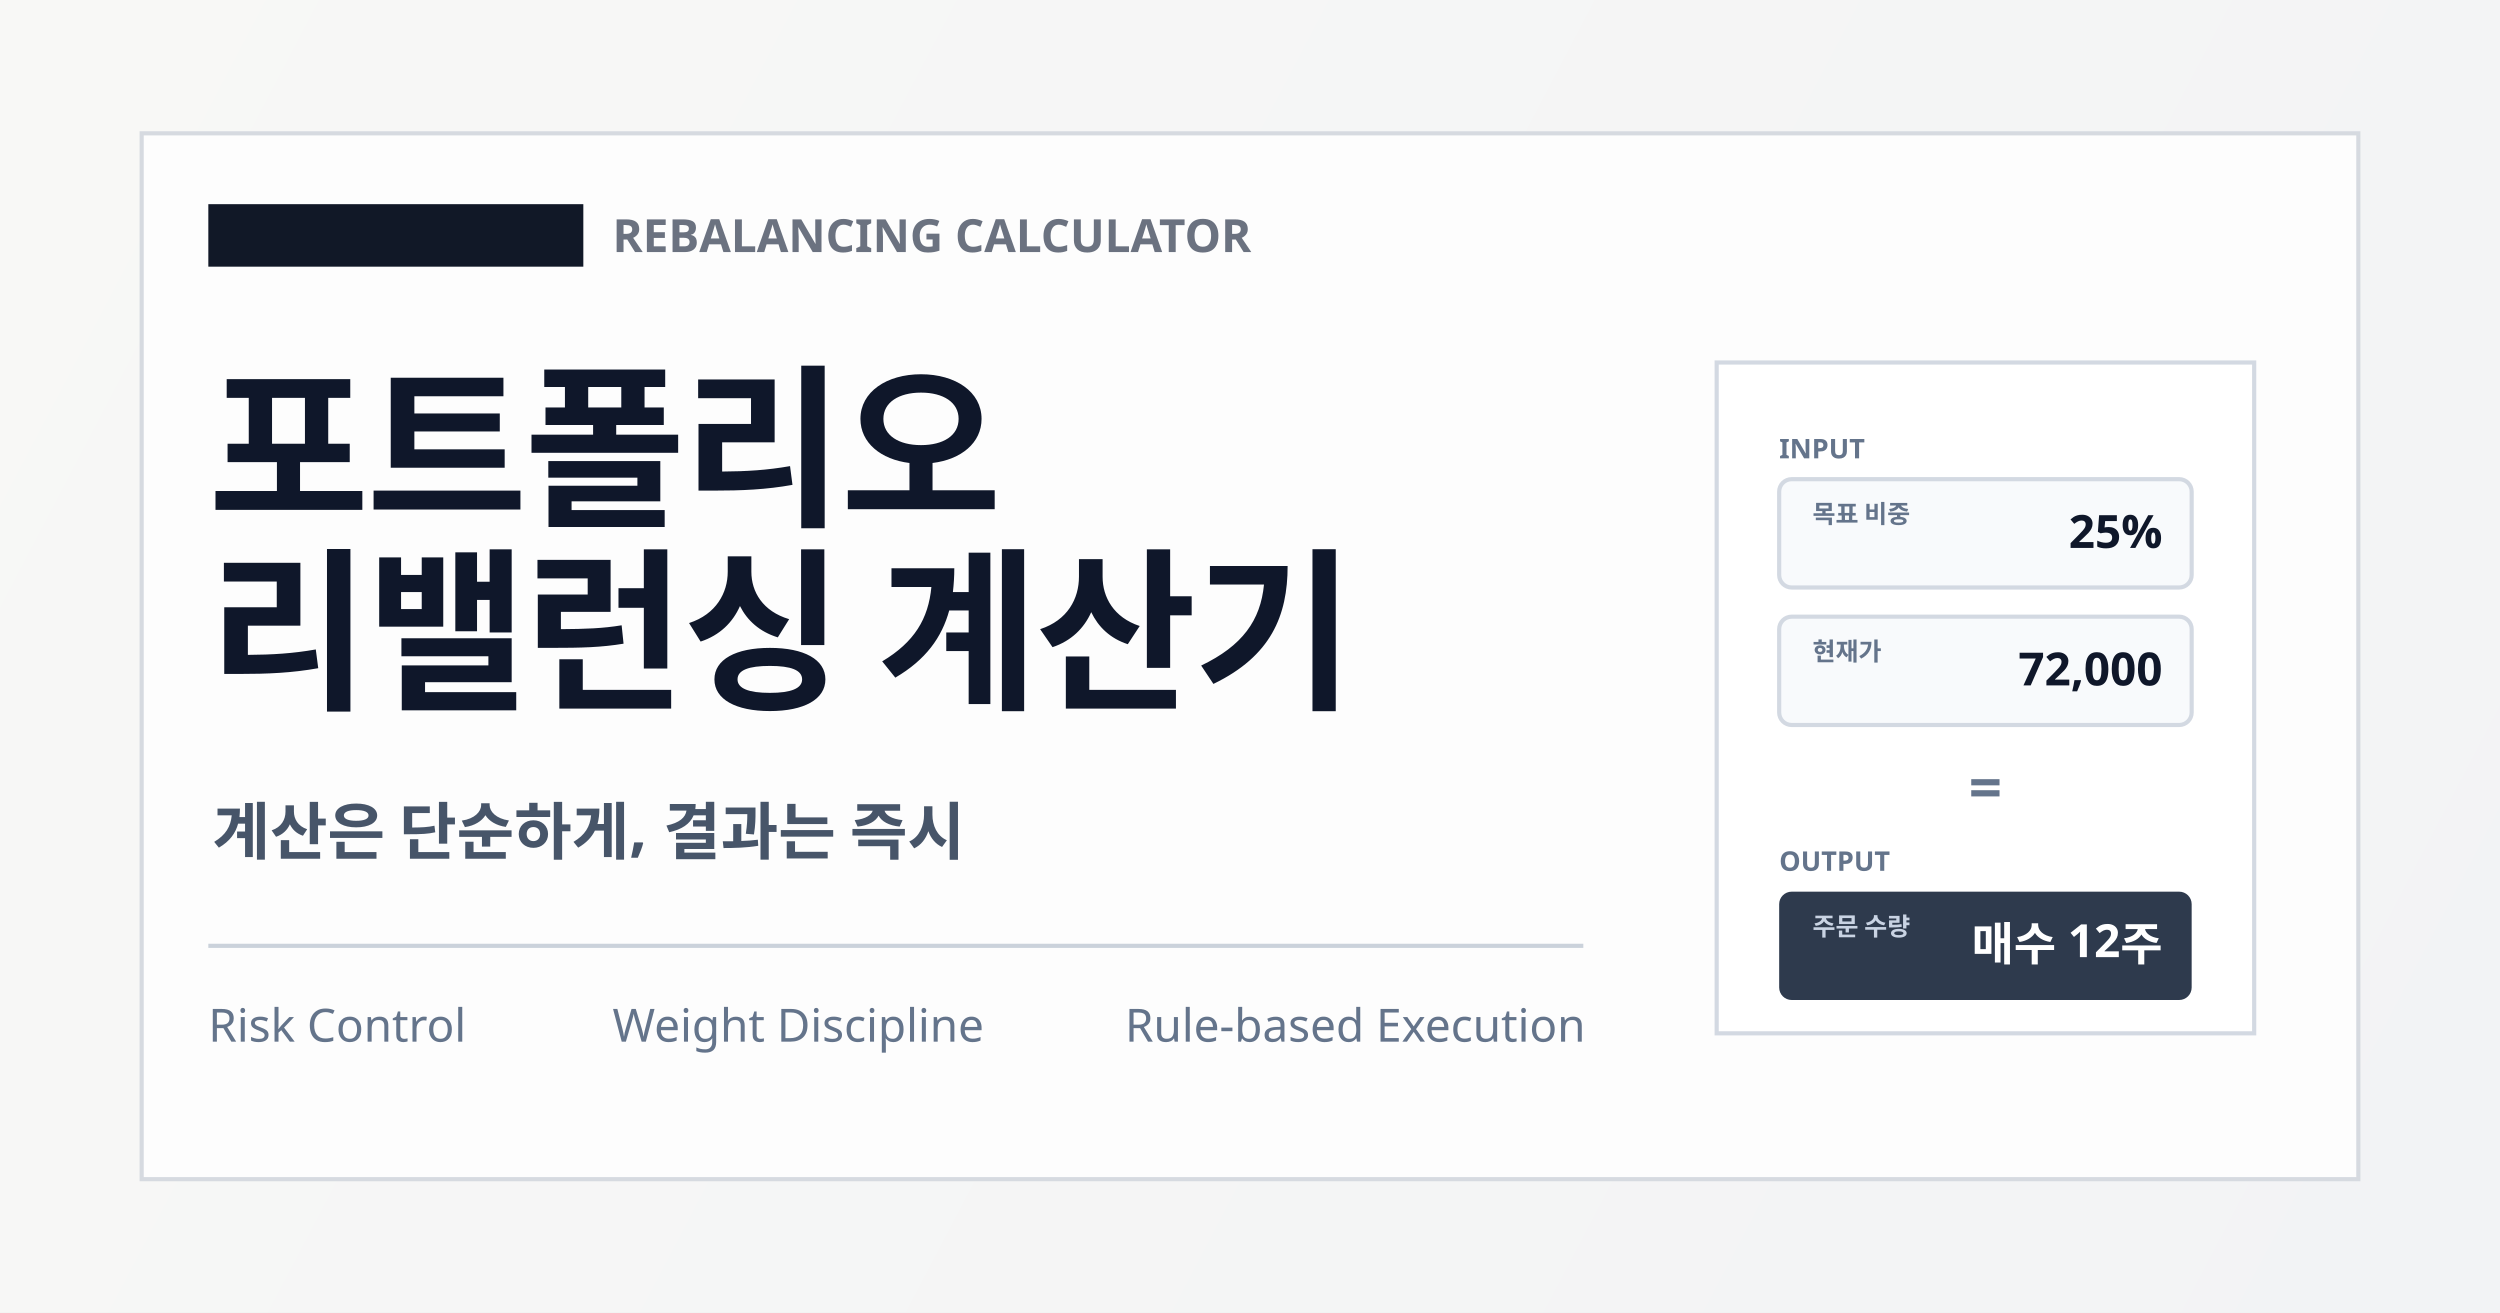
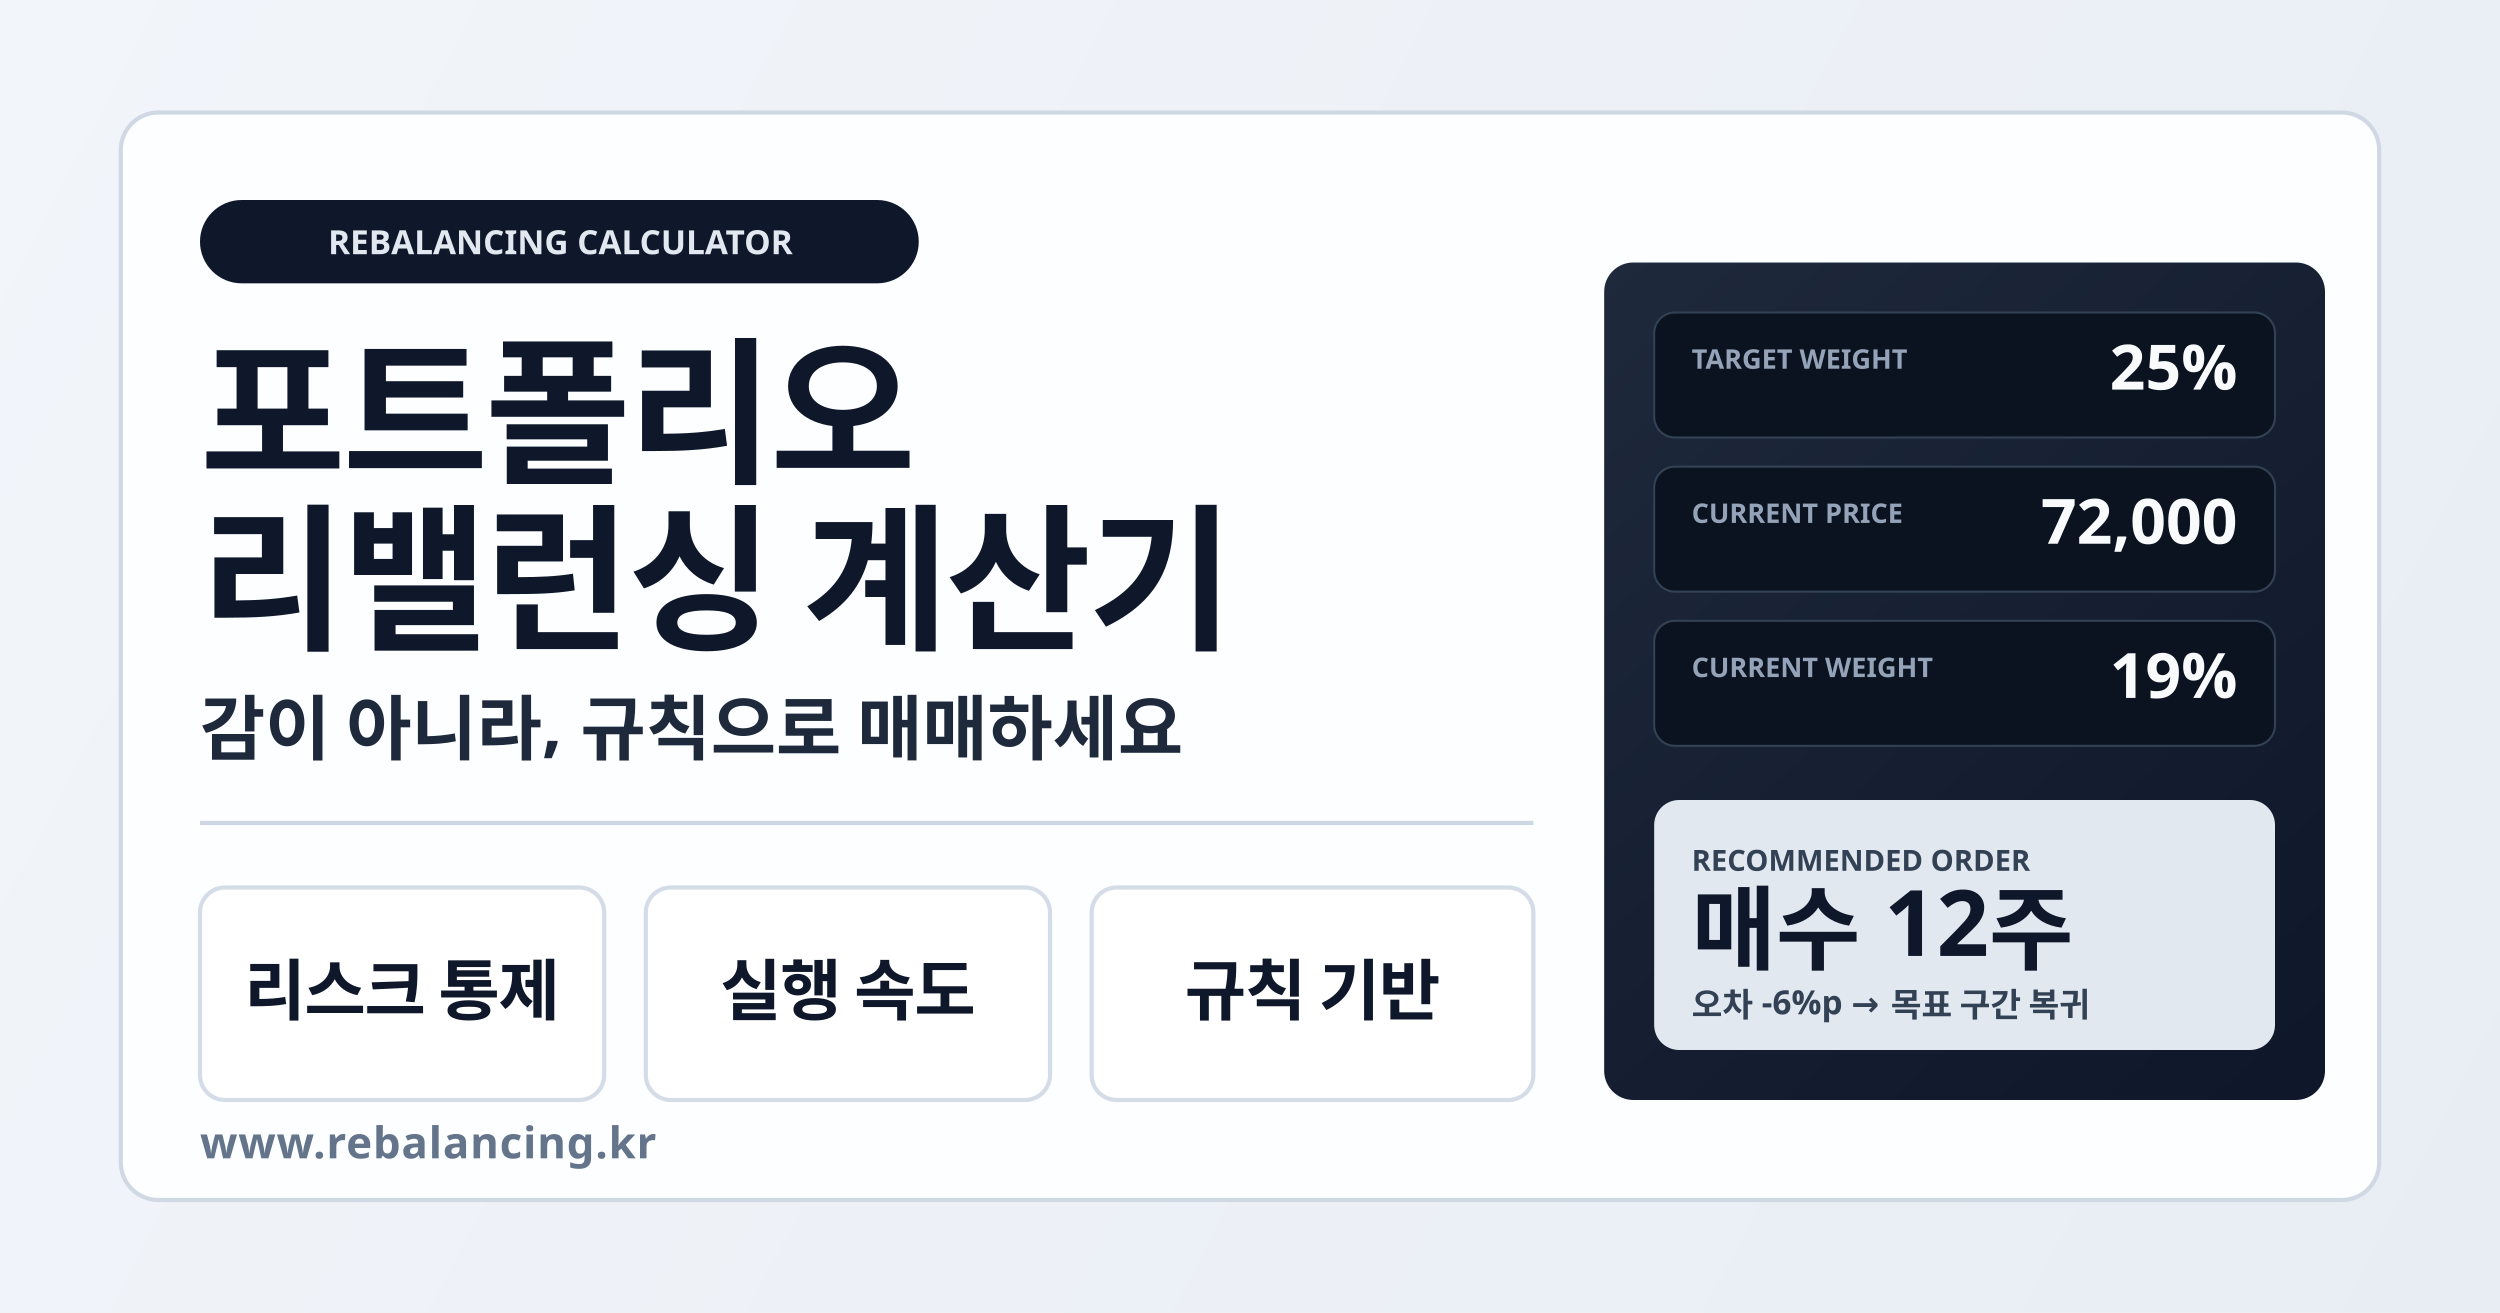
<svg xmlns="http://www.w3.org/2000/svg" width="1200" height="630" viewBox="0 0 1200 630" fill="none">
  <defs>
    <linearGradient id="bg" x1="0" y1="0" x2="1200" y2="630" gradientUnits="userSpaceOnUse">
-       <stop stop-color="#F8F8F6" />
-       <stop offset="1" stop-color="#F2F3F5" />
+       <stop stop-color="#F2F5FA" />
+       <stop offset="1" stop-color="#E8EDF4" />
+     </linearGradient>
+     <linearGradient id="panel" x1="0" y1="0" x2="340" y2="380" gradientUnits="userSpaceOnUse">
+       <stop stop-color="#1E293B" />
+       <stop offset="1" stop-color="#0F172A" />
    </linearGradient>
  </defs>
  <rect width="1200" height="630" fill="url(#bg)" />
-   <rect x="68" y="64" width="1064" height="502" fill="#FDFDFD" stroke="#D6DAE0" stroke-width="2" />
-   <rect x="100" y="98" width="180" height="30" fill="#111827" />
-   <text x="294" y="121" fill="#6B7280" font-size="22" font-weight="600" font-family="'Paperlogy', 'Noto Sans KR', sans-serif">
+   <rect x="58" y="54" width="1084" height="522" rx="18" fill="#FCFEFF" stroke="#D0D8E4" stroke-width="2" />
+   <rect x="96" y="96" width="345" height="40" rx="20" fill="#0F172A" />
+   <text x="269" y="122" text-anchor="middle" fill="#E2E8F0" font-size="16" font-weight="700" font-family="'Paperlogy', 'Noto Sans KR', sans-serif">
    REBALANCING CALCULATOR
  </text>
-   <text x="100" y="246" fill="#0F172A" font-size="84" font-weight="700" letter-spacing="-1.4" font-family="'Paperlogy', 'Noto Sans KR', sans-serif">
+   <text x="96" y="226" fill="#0F172A" font-size="76" font-weight="800" letter-spacing="-1.5" font-family="'Paperlogy', 'Noto Sans KR', sans-serif">
    포트폴리오
  </text>
-   <text x="100" y="334" fill="#0F172A" font-size="84" font-weight="700" letter-spacing="-1.4" font-family="'Paperlogy', 'Noto Sans KR', sans-serif">
+   <text x="96" y="306" fill="#0F172A" font-size="76" font-weight="800" letter-spacing="-1.5" font-family="'Paperlogy', 'Noto Sans KR', sans-serif">
    리밸런싱 계산기
  </text>
-   <text x="102" y="410" fill="#475569" font-size="30" font-weight="600" font-family="'Paperlogy', 'Noto Sans KR', sans-serif">
-     계산은 단순하게, 결과는 즉시
+   <text x="96" y="362" fill="#1E293B" font-size="34" font-weight="700" font-family="'Paperlogy', 'Noto Sans KR', sans-serif">
+     감이 아니라, 규칙으로 매매하세요
  </text>
-   <line x1="100" y1="454" x2="760" y2="454" stroke="#CBD2DB" stroke-width="2" />
-   <text x="100" y="500" fill="#64748B" font-size="22" font-weight="500" font-family="'Paperlogy', 'Noto Sans KR', sans-serif">
-     Risk Control
-   </text>
-   <text x="294" y="500" fill="#64748B" font-size="22" font-weight="500" font-family="'Paperlogy', 'Noto Sans KR', sans-serif">
-     Weight Discipline
-   </text>
-   <text x="540" y="500" fill="#64748B" font-size="22" font-weight="500" font-family="'Paperlogy', 'Noto Sans KR', sans-serif">
-     Rule-based Execution
-   </text>
-   <g transform="translate(824 174)">
-     <rect width="258" height="322" fill="#FFFFFF" stroke="#D3D9E2" stroke-width="2" />
-     <text x="30" y="46" fill="#64748B" font-size="13" font-weight="600" font-family="'Paperlogy', 'Noto Sans KR', sans-serif">
-       INPUT
-     </text>
-     <rect x="30" y="56" width="198" height="52" rx="6" fill="#F8FAFC" stroke="#D3D9E2" stroke-width="2" />
-     <text x="46" y="77" fill="#64748B" font-size="12" font-weight="600" font-family="'Paperlogy', 'Noto Sans KR', sans-serif">
-       목표 비중
-     </text>
-     <text x="214" y="89" text-anchor="end" fill="#0F172A" font-size="22" font-weight="700" font-family="'Paperlogy', 'Noto Sans KR', sans-serif">
-       25%
-     </text>
-     <rect x="30" y="122" width="198" height="52" rx="6" fill="#F8FAFC" stroke="#D3D9E2" stroke-width="2" />
-     <text x="46" y="143" fill="#64748B" font-size="12" font-weight="600" font-family="'Paperlogy', 'Noto Sans KR', sans-serif">
-       현재가
-     </text>
-     <text x="214" y="155" text-anchor="end" fill="#0F172A" font-size="22" font-weight="700" font-family="'Paperlogy', 'Noto Sans KR', sans-serif">
-       72,000
-     </text>
-     <text x="129" y="214" text-anchor="middle" fill="#64748B" font-size="28" font-weight="700" font-family="'Paperlogy', 'Noto Sans KR', sans-serif">
-       =
-     </text>
-     <text x="30" y="244" fill="#64748B" font-size="13" font-weight="600" font-family="'Paperlogy', 'Noto Sans KR', sans-serif">
-       OUTPUT
-     </text>
-     <rect x="30" y="254" width="198" height="52" rx="6" fill="#2E3A4D" />
-     <text x="46" y="275" fill="#C9D3E3" font-size="12" font-weight="600" font-family="'Paperlogy', 'Noto Sans KR', sans-serif">
-       주문 수량
-     </text>
-     <text x="214" y="287" text-anchor="end" fill="#FFFFFF" font-size="22" font-weight="700" font-family="'Paperlogy', 'Noto Sans KR', sans-serif">
-       매수 12주
-     </text>
+   <rect x="96" y="394" width="640" height="2" fill="#CDD6E2" />
+   <rect x="96" y="426" width="194" height="102" rx="12" fill="#FFFFFF" stroke="#D4DCE7" stroke-width="2" />
+   <text x="193" y="487" text-anchor="middle" fill="#0F172A" font-size="32" font-weight="800" letter-spacing="-0.6" font-family="'Paperlogy', 'Noto Sans KR', sans-serif">리스크 통제</text>
+   <rect x="310" y="426" width="194" height="102" rx="12" fill="#FFFFFF" stroke="#D4DCE7" stroke-width="2" />
+   <text x="407" y="487" text-anchor="middle" fill="#0F172A" font-size="32" font-weight="800" letter-spacing="-0.6" font-family="'Paperlogy', 'Noto Sans KR', sans-serif">실행 속도</text>
+   <rect x="524" y="426" width="212" height="102" rx="12" fill="#FFFFFF" stroke="#D4DCE7" stroke-width="2" />
+   <text x="630" y="487" text-anchor="middle" fill="#0F172A" font-size="32" font-weight="800" letter-spacing="-0.6" font-family="'Paperlogy', 'Noto Sans KR', sans-serif">규칙 기반</text>
+   <text x="96" y="556" fill="#64748B" font-size="21" font-weight="700" letter-spacing="0.4" font-family="'Paperlogy', 'Noto Sans KR', sans-serif">www.rebalancing.kr</text>
+   <g transform="translate(770 126)">
+     <rect width="346" height="402" rx="14" fill="url(#panel)" />
+     <rect x="24" y="24" width="298" height="60" rx="10" fill="#0B1220" stroke="#334155" />
+     <text x="42" y="51" fill="#94A3B8" font-size="13" font-weight="600" font-family="'Paperlogy', 'Noto Sans KR', sans-serif">TARGET WEIGHT</text>
+     <text x="304" y="61" text-anchor="end" fill="#F8FAFC" font-size="30" font-weight="800" font-family="'Paperlogy', 'Noto Sans KR', sans-serif">25%</text>
+     <rect x="24" y="98" width="298" height="60" rx="10" fill="#0B1220" stroke="#334155" />
+     <text x="42" y="125" fill="#94A3B8" font-size="13" font-weight="600" font-family="'Paperlogy', 'Noto Sans KR', sans-serif">CURRENT PRICE</text>
+     <text x="304" y="135" text-anchor="end" fill="#F8FAFC" font-size="30" font-weight="800" font-family="'Paperlogy', 'Noto Sans KR', sans-serif">72,000</text>
+     <rect x="24" y="172" width="298" height="60" rx="10" fill="#0B1220" stroke="#334155" />
+     <text x="42" y="199" fill="#94A3B8" font-size="13" font-weight="600" font-family="'Paperlogy', 'Noto Sans KR', sans-serif">CURRENT WEIGHT</text>
+     <text x="304" y="209" text-anchor="end" fill="#F8FAFC" font-size="30" font-weight="800" font-family="'Paperlogy', 'Noto Sans KR', sans-serif">19%</text>
+     <rect x="24" y="258" width="298" height="120" rx="12" fill="#E2E8F0" />
+     <text x="42" y="292" fill="#334155" font-size="14" font-weight="700" font-family="'Paperlogy', 'Noto Sans KR', sans-serif">RECOMMENDED ORDER</text>
+     <text x="42" y="336" fill="#0F172A" font-size="44" font-weight="900" font-family="'Paperlogy', 'Noto Sans KR', sans-serif">매수 12주</text>
+     <text x="42" y="362" fill="#334155" font-size="16" font-weight="600" font-family="'Paperlogy', 'Noto Sans KR', sans-serif">오차 -6%p → 목표 구간 복귀</text>
  </g>
</svg>
